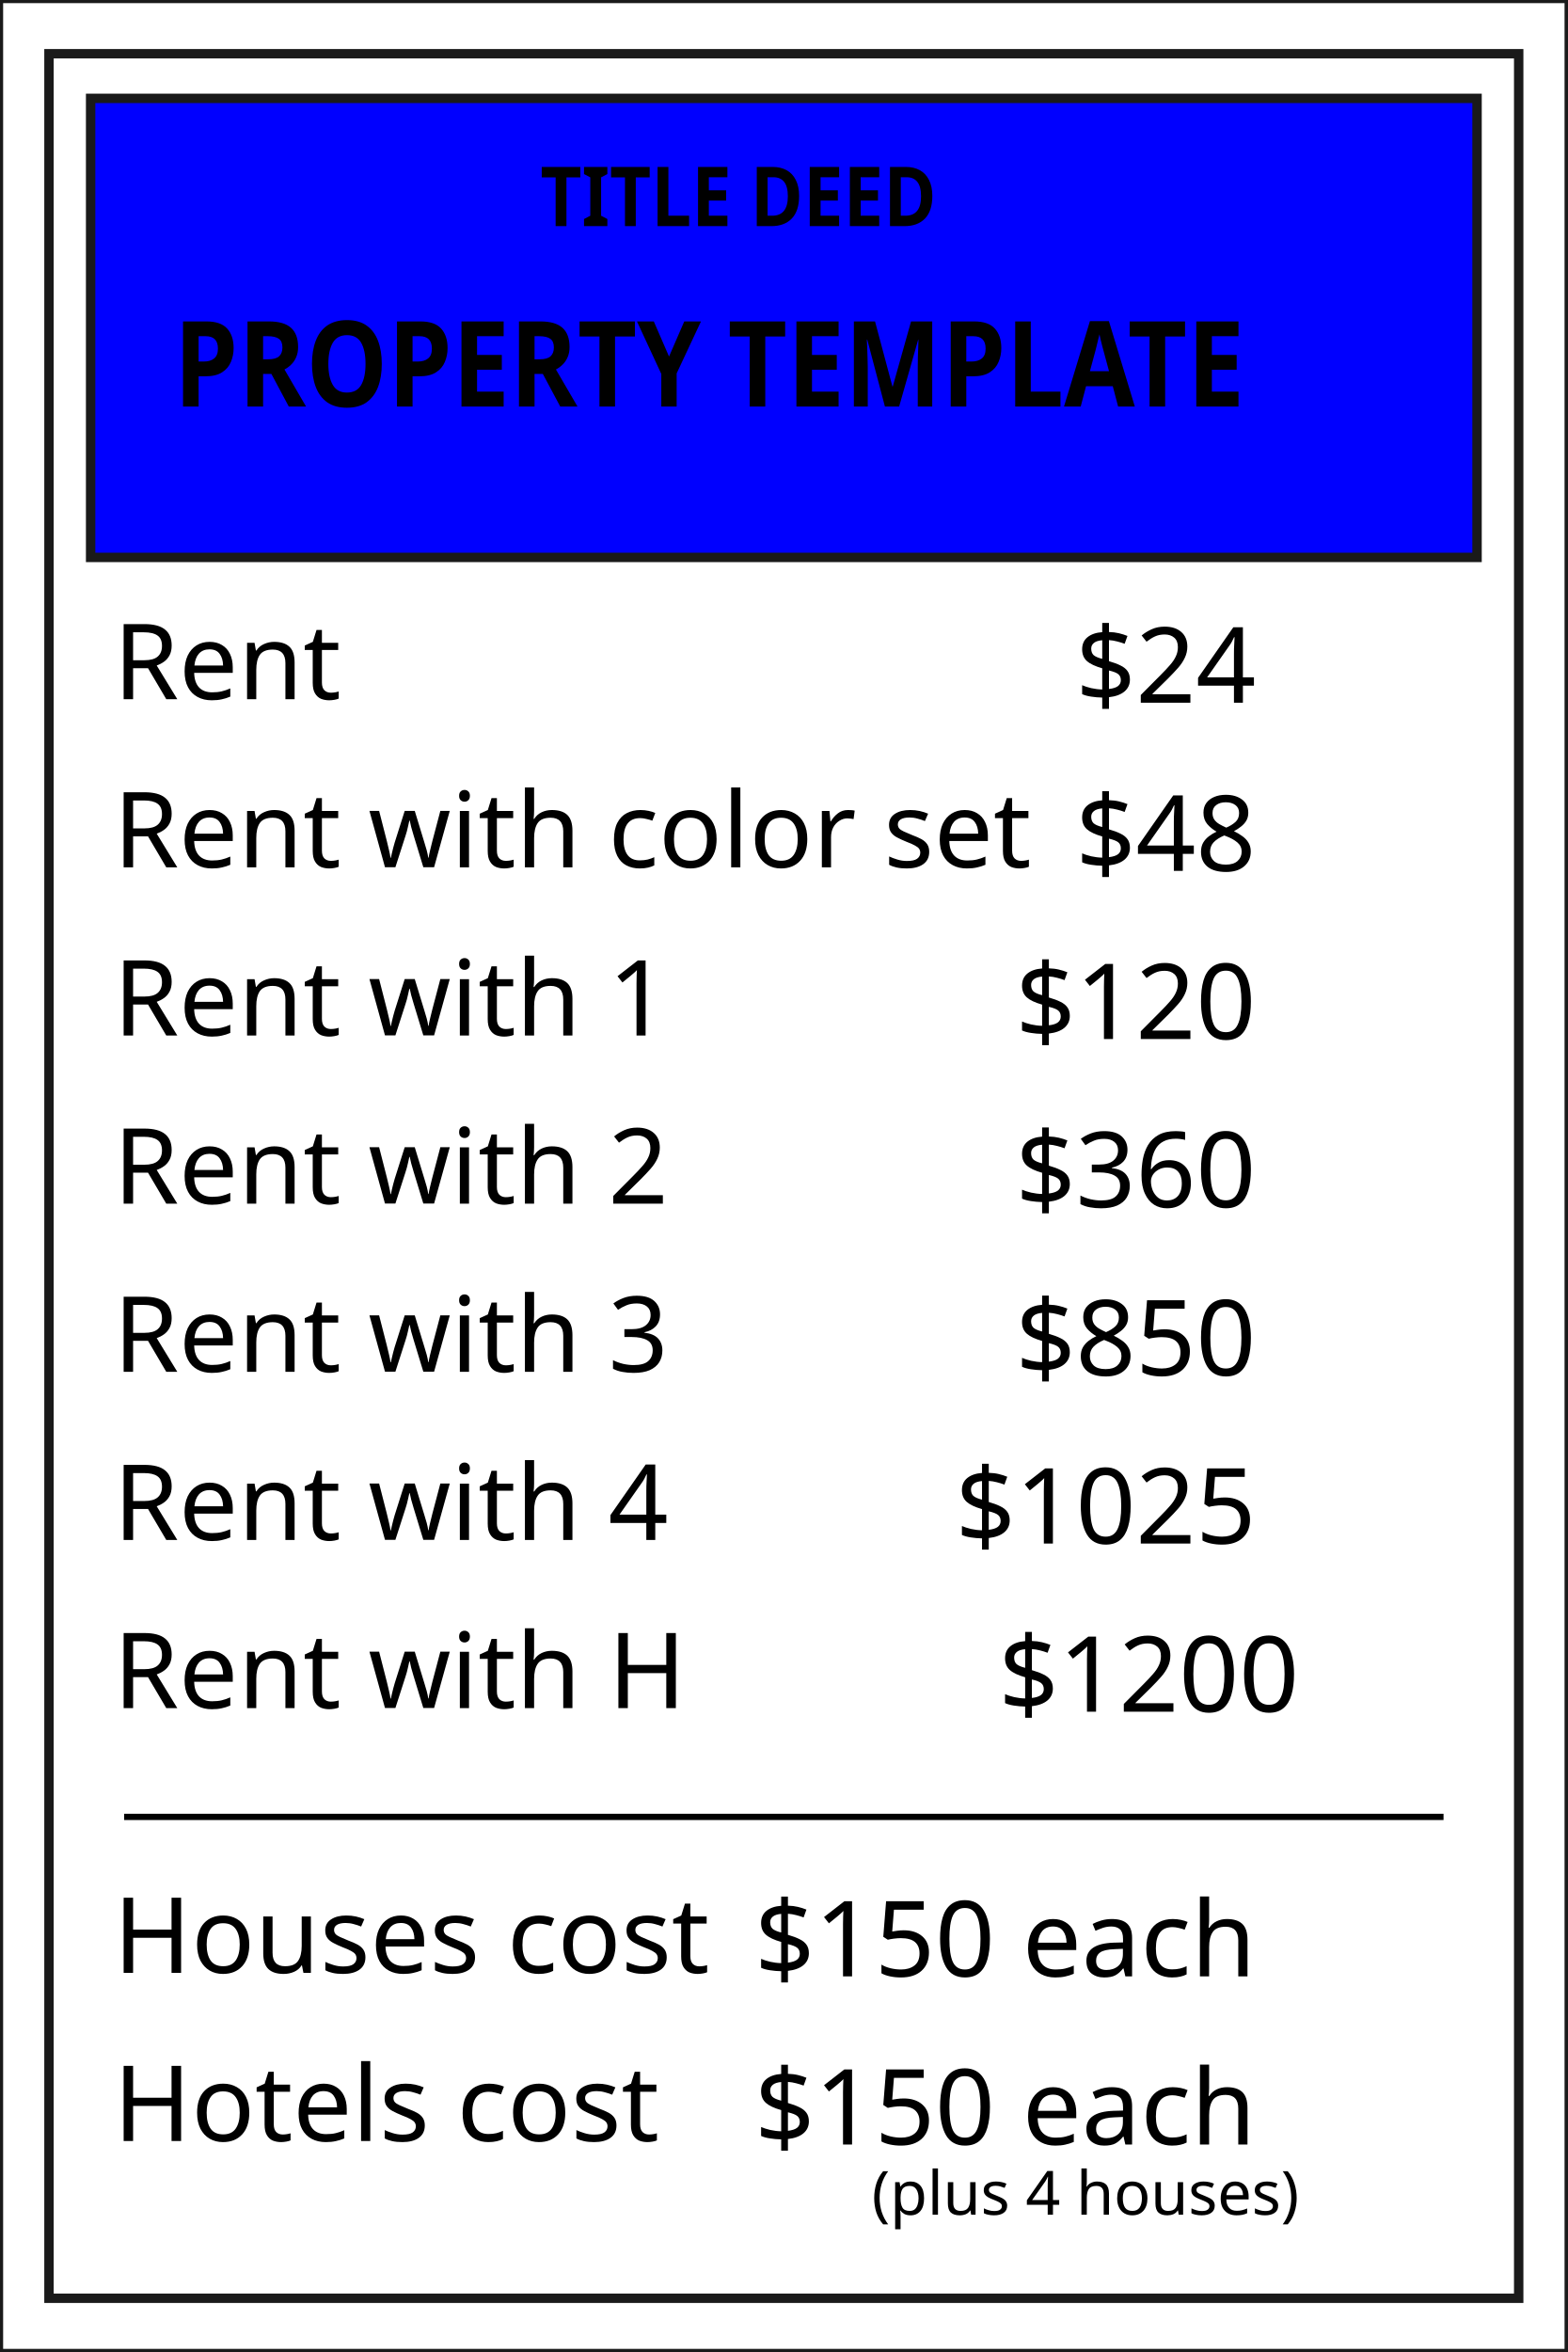
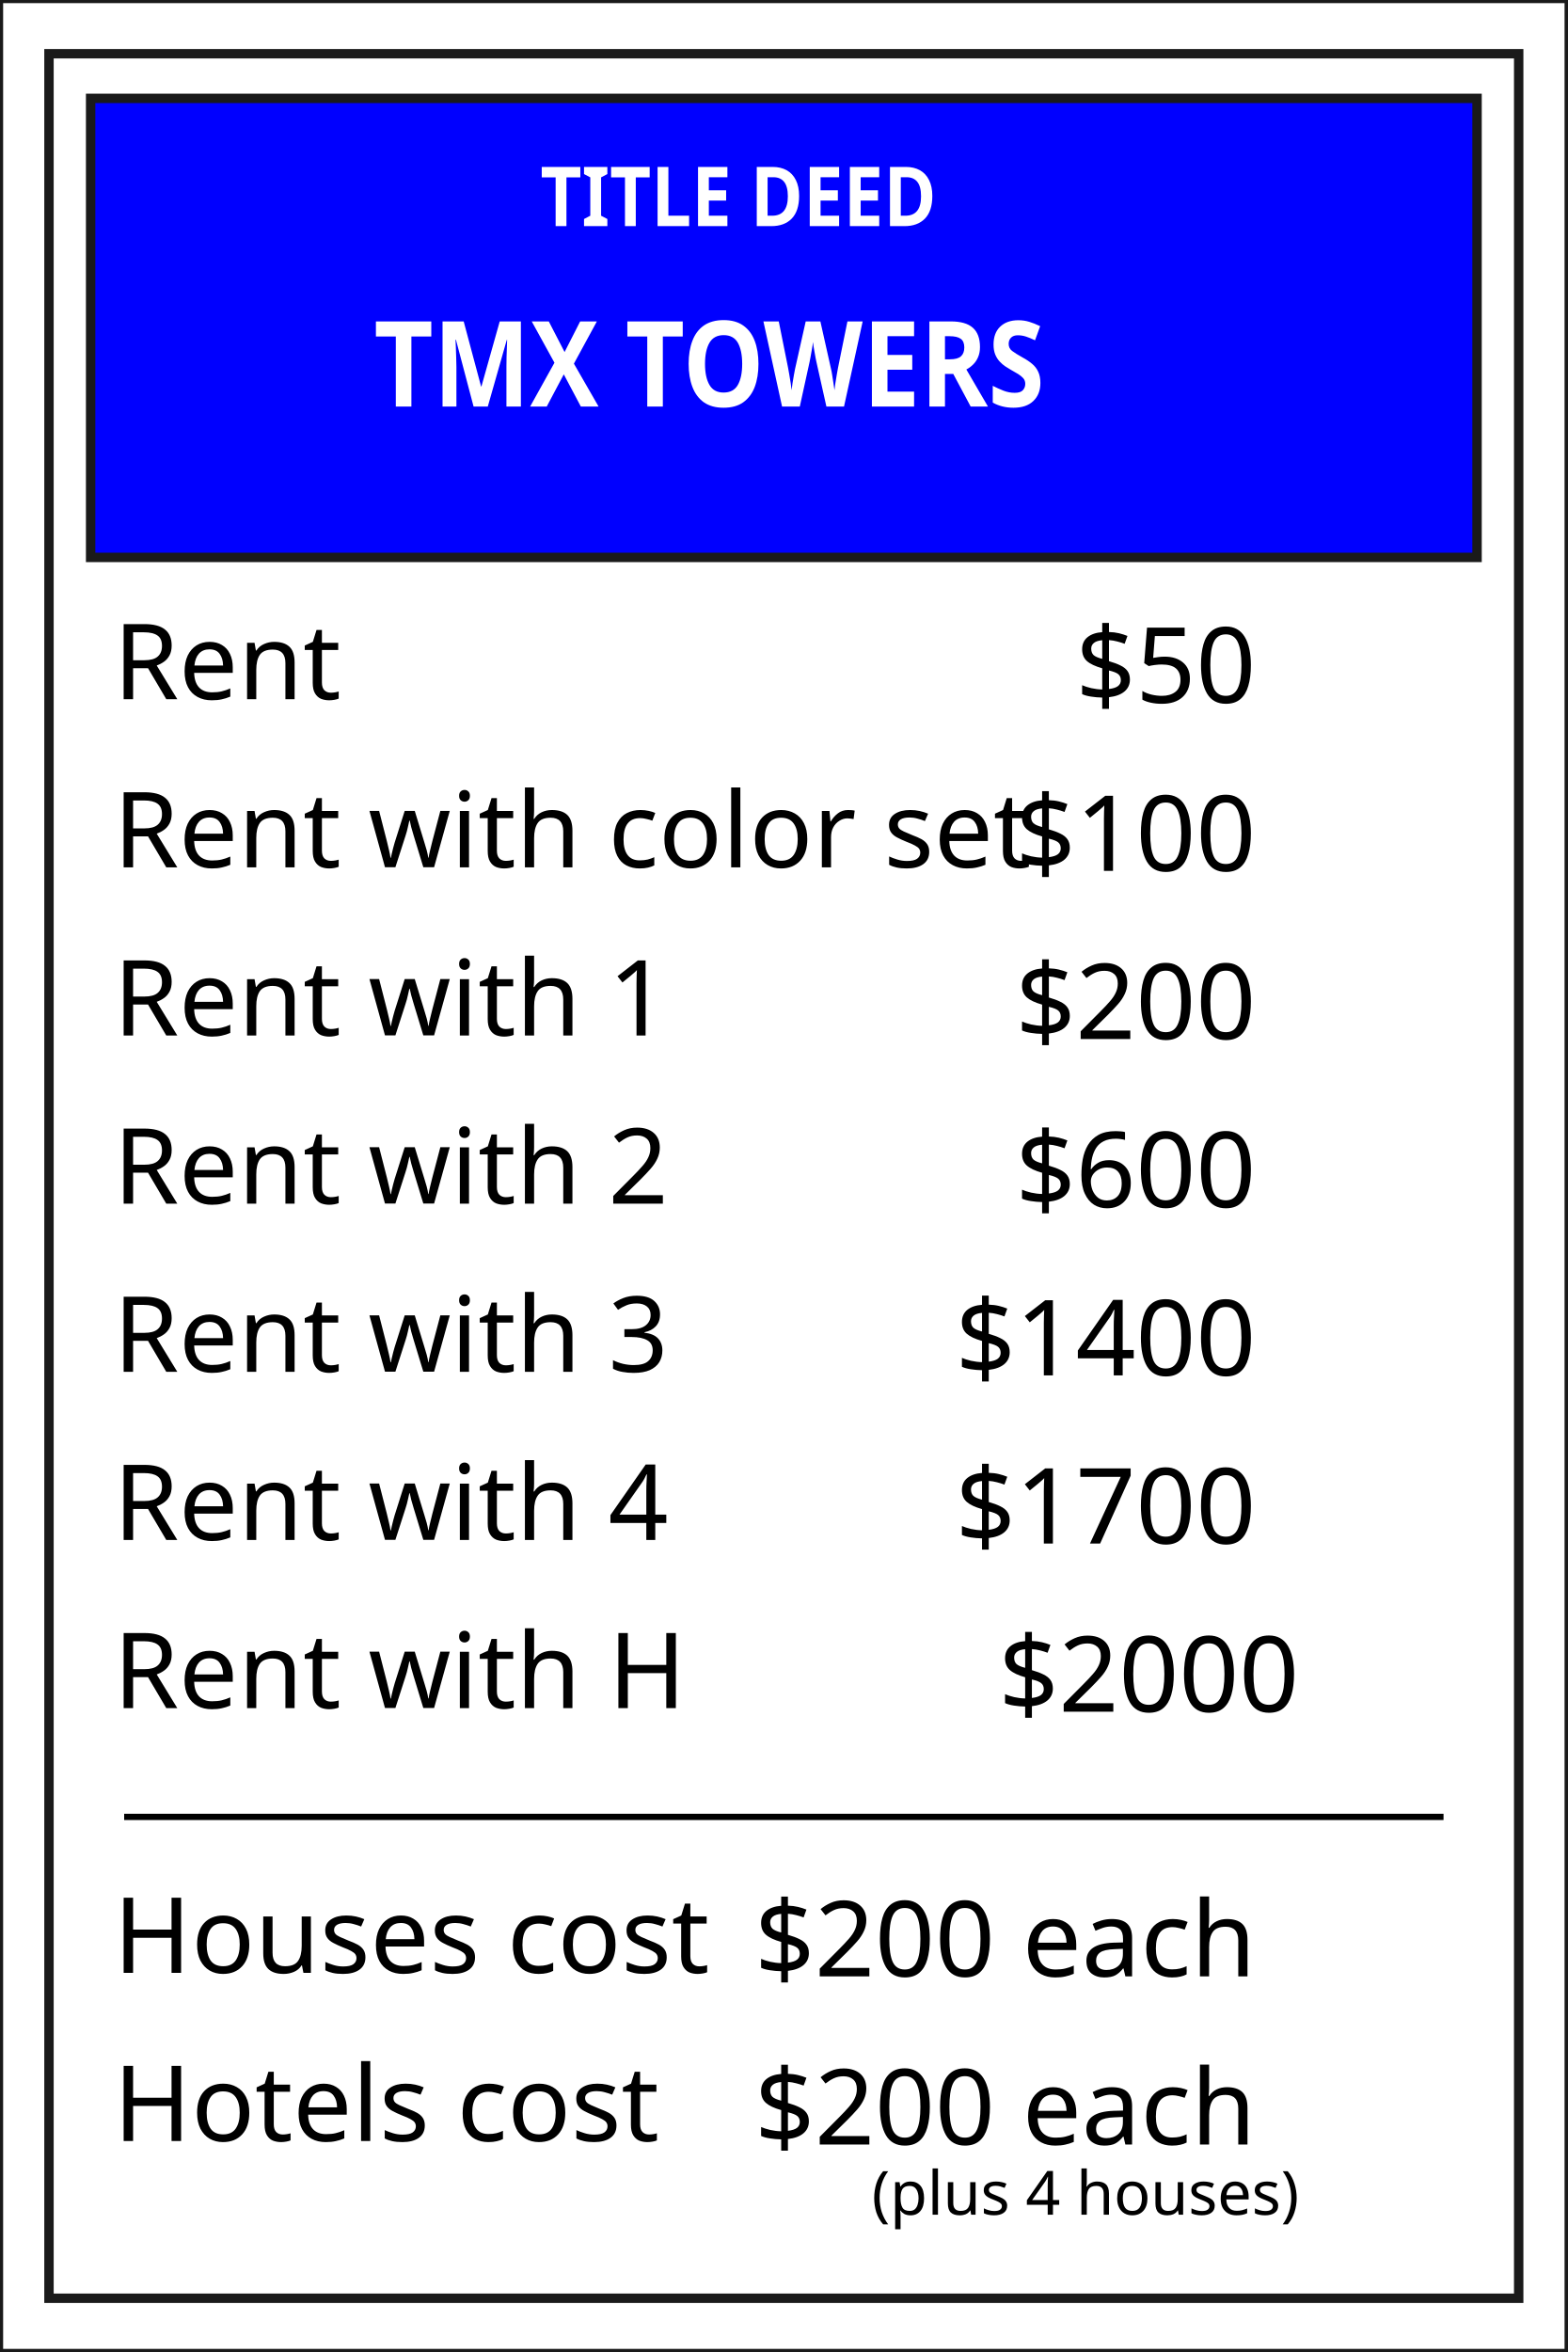
<svg xmlns="http://www.w3.org/2000/svg" width="200mm" height="300mm" viewBox="0 0 200 300" version="1.1" id="svg1">
  <defs id="defs1">
    <linearGradient id="swatch1">
      <stop style="stop-color:#ffff00;stop-opacity:1;" offset="0" id="stop1" />
    </linearGradient>
  </defs>
  <g id="layer1">
    <rect style="fill:#ffffff;stroke:#1a1a1a;stroke-width:0.8;paint-order:markers fill stroke" id="rect2" width="200" height="300" x="0" y="0" />
    <rect style="fill:none;stroke:#1a1a1a;stroke-width:1.2;stroke-dasharray:none;paint-order:stroke fill markers" id="rect1" width="187.501" height="286.291" x="6.249" y="6.854" />
    <rect style="fill:#0000ff;stroke:#1a1a1a;stroke-width:1.2;stroke-dasharray:none;paint-order:markers fill stroke;fill-opacity:1" id="rect1-3" width="176.875" height="58.551" x="11.562" y="12.548" />
    <g id="g17" transform="translate(0.9512508,3.604096)">
      <text xml:space="preserve" style="font-style:normal;font-weight:normal;font-size:10.583px;line-height:1.6;font-family:sans-serif;fill:#000000;fill-opacity:1;stroke:none;stroke-width:0.265" x="13.529" y="85.576" id="text1">
        <tspan id="tspan38" x="13.529" y="85.576" style="font-style:normal;font-variant:normal;font-weight:normal;font-stretch:normal;font-size:13.406px;line-height:1.6;font-family:Sans;-inkscape-font-specification:'Sans, Normal';font-variant-ligatures:normal;font-variant-caps:normal;font-variant-numeric:normal;font-variant-east-asian:normal">Rent</tspan>
        <tspan id="tspan39" x="13.529" y="107.025" style="font-style:normal;font-variant:normal;font-weight:normal;font-stretch:normal;font-size:13.406px;line-height:1.6;font-family:Sans;-inkscape-font-specification:'Sans, Normal';font-variant-ligatures:normal;font-variant-caps:normal;font-variant-numeric:normal;font-variant-east-asian:normal">Rent with color set</tspan>
        <tspan id="tspan40" x="13.529" y="128.474" style="font-style:normal;font-variant:normal;font-weight:normal;font-stretch:normal;font-size:13.406px;line-height:1.6;font-family:Sans;-inkscape-font-specification:'Sans, Normal';font-variant-ligatures:normal;font-variant-caps:normal;font-variant-numeric:normal;font-variant-east-asian:normal">Rent with 1</tspan>
        <tspan id="tspan41" x="13.529" y="149.923" style="font-style:normal;font-variant:normal;font-weight:normal;font-stretch:normal;font-size:13.406px;line-height:1.6;font-family:Sans;-inkscape-font-specification:'Sans, Normal';font-variant-ligatures:normal;font-variant-caps:normal;font-variant-numeric:normal;font-variant-east-asian:normal">Rent with 2</tspan>
        <tspan id="tspan42" x="13.529" y="171.372" style="font-style:normal;font-variant:normal;font-weight:normal;font-stretch:normal;font-size:13.406px;line-height:1.6;font-family:Sans;-inkscape-font-specification:'Sans, Normal';font-variant-ligatures:normal;font-variant-caps:normal;font-variant-numeric:normal;font-variant-east-asian:normal">Rent with 3</tspan>
        <tspan id="tspan43" x="13.529" y="192.821" style="font-style:normal;font-variant:normal;font-weight:normal;font-stretch:normal;font-size:13.406px;line-height:1.6;font-family:Sans;-inkscape-font-specification:'Sans, Normal';font-variant-ligatures:normal;font-variant-caps:normal;font-variant-numeric:normal;font-variant-east-asian:normal">Rent with 4</tspan>
        <tspan id="tspan44" x="13.529" y="214.27" style="font-style:normal;font-variant:normal;font-weight:normal;font-stretch:normal;font-size:13.406px;line-height:1.6;font-family:Sans;-inkscape-font-specification:'Sans, Normal';font-variant-ligatures:normal;font-variant-caps:normal;font-variant-numeric:normal;font-variant-east-asian:normal">Rent with H</tspan>
      </text>
      <text xml:space="preserve" style="font-style:normal;font-weight:normal;font-size:10.583px;line-height:1.6;font-family:sans-serif;text-align:end;text-anchor:end;fill:#000000;fill-opacity:1;stroke:none;stroke-width:0.265" x="184.047" y="86.026" id="text11">
-         <tspan id="tspan11" style="font-style:normal;font-variant:normal;font-weight:normal;font-stretch:normal;font-size:13.406px;line-height:1.6;font-family:Sans;-inkscape-font-specification:'Sans, Normal';font-variant-ligatures:normal;font-variant-caps:normal;font-variant-numeric:normal;font-variant-east-asian:normal;text-align:end;text-anchor:end;stroke-width:0.265" x="184.047" y="86.026">$24</tspan>
-         <tspan style="font-style:normal;font-variant:normal;font-weight:normal;font-stretch:normal;font-size:13.406px;line-height:1.6;font-family:Sans;-inkscape-font-specification:'Sans, Normal';font-variant-ligatures:normal;font-variant-caps:normal;font-variant-numeric:normal;font-variant-east-asian:normal;text-align:end;text-anchor:end;stroke-width:0.265" x="184.047" y="107.475" id="tspan12">$48</tspan>
-         <tspan style="font-style:normal;font-variant:normal;font-weight:normal;font-stretch:normal;font-size:13.406px;line-height:1.6;font-family:Sans;-inkscape-font-specification:'Sans, Normal';font-variant-ligatures:normal;font-variant-caps:normal;font-variant-numeric:normal;font-variant-east-asian:normal;text-align:end;text-anchor:end;stroke-width:0.265" x="184.047" y="128.924" id="tspan13">$120</tspan>
-         <tspan style="font-style:normal;font-variant:normal;font-weight:normal;font-stretch:normal;font-size:13.406px;line-height:1.6;font-family:Sans;-inkscape-font-specification:'Sans, Normal';font-variant-ligatures:normal;font-variant-caps:normal;font-variant-numeric:normal;font-variant-east-asian:normal;text-align:end;text-anchor:end;stroke-width:0.265" x="184.047" y="150.373" id="tspan14">$360</tspan>
-         <tspan style="font-style:normal;font-variant:normal;font-weight:normal;font-stretch:normal;font-size:13.406px;line-height:1.6;font-family:Sans;-inkscape-font-specification:'Sans, Normal';font-variant-ligatures:normal;font-variant-caps:normal;font-variant-numeric:normal;font-variant-east-asian:normal;text-align:end;text-anchor:end;stroke-width:0.265" x="184.047" y="171.822" id="tspan15">$850</tspan>
-         <tspan style="font-style:normal;font-variant:normal;font-weight:normal;font-stretch:normal;font-size:13.406px;line-height:1.6;font-family:Sans;-inkscape-font-specification:'Sans, Normal';font-variant-ligatures:normal;font-variant-caps:normal;font-variant-numeric:normal;font-variant-east-asian:normal;text-align:end;text-anchor:end;stroke-width:0.265" x="184.047" y="193.271" id="tspan16">$1025</tspan>
-         <tspan style="font-style:normal;font-variant:normal;font-weight:normal;font-stretch:normal;font-size:13.406px;line-height:1.6;font-family:Sans;-inkscape-font-specification:'Sans, Normal';font-variant-ligatures:normal;font-variant-caps:normal;font-variant-numeric:normal;font-variant-east-asian:normal;text-align:end;text-anchor:end;stroke-width:0.265" x="184.047" y="214.72" id="tspan17">$1200</tspan>
+         <tspan id="tspan11" style="font-style:normal;font-variant:normal;font-weight:normal;font-stretch:normal;font-size:13.406px;line-height:1.6;font-family:Sans;-inkscape-font-specification:'Sans, Normal';font-variant-ligatures:normal;font-variant-caps:normal;font-variant-numeric:normal;font-variant-east-asian:normal;text-align:end;text-anchor:end;stroke-width:0.265" x="184.047" y="86.026">$50</tspan>
+         <tspan style="font-style:normal;font-variant:normal;font-weight:normal;font-stretch:normal;font-size:13.406px;line-height:1.6;font-family:Sans;-inkscape-font-specification:'Sans, Normal';font-variant-ligatures:normal;font-variant-caps:normal;font-variant-numeric:normal;font-variant-east-asian:normal;text-align:end;text-anchor:end;stroke-width:0.265" x="184.047" y="107.475" id="tspan12">$100</tspan>
+         <tspan style="font-style:normal;font-variant:normal;font-weight:normal;font-stretch:normal;font-size:13.406px;line-height:1.6;font-family:Sans;-inkscape-font-specification:'Sans, Normal';font-variant-ligatures:normal;font-variant-caps:normal;font-variant-numeric:normal;font-variant-east-asian:normal;text-align:end;text-anchor:end;stroke-width:0.265" x="184.047" y="128.924" id="tspan13">$200</tspan>
+         <tspan style="font-style:normal;font-variant:normal;font-weight:normal;font-stretch:normal;font-size:13.406px;line-height:1.6;font-family:Sans;-inkscape-font-specification:'Sans, Normal';font-variant-ligatures:normal;font-variant-caps:normal;font-variant-numeric:normal;font-variant-east-asian:normal;text-align:end;text-anchor:end;stroke-width:0.265" x="184.047" y="150.373" id="tspan14">$600</tspan>
+         <tspan style="font-style:normal;font-variant:normal;font-weight:normal;font-stretch:normal;font-size:13.406px;line-height:1.6;font-family:Sans;-inkscape-font-specification:'Sans, Normal';font-variant-ligatures:normal;font-variant-caps:normal;font-variant-numeric:normal;font-variant-east-asian:normal;text-align:end;text-anchor:end;stroke-width:0.265" x="184.047" y="171.822" id="tspan15">$1400</tspan>
+         <tspan style="font-style:normal;font-variant:normal;font-weight:normal;font-stretch:normal;font-size:13.406px;line-height:1.6;font-family:Sans;-inkscape-font-specification:'Sans, Normal';font-variant-ligatures:normal;font-variant-caps:normal;font-variant-numeric:normal;font-variant-east-asian:normal;text-align:end;text-anchor:end;stroke-width:0.265" x="184.047" y="193.271" id="tspan16">$1700</tspan>
+         <tspan style="font-style:normal;font-variant:normal;font-weight:normal;font-stretch:normal;font-size:13.406px;line-height:1.6;font-family:Sans;-inkscape-font-specification:'Sans, Normal';font-variant-ligatures:normal;font-variant-caps:normal;font-variant-numeric:normal;font-variant-east-asian:normal;text-align:end;text-anchor:end;stroke-width:0.265" x="184.047" y="214.72" id="tspan17">$2000</tspan>
      </text>
    </g>
    <g id="g17-3" transform="translate(0.9512508,166.0587)">
      <text xml:space="preserve" style="font-style:normal;font-variant:normal;font-weight:normal;font-stretch:normal;font-size:13.406px;line-height:1.6;font-family:sans-serif;-inkscape-font-specification:'sans-serif, Normal';font-variant-ligatures:normal;font-variant-caps:normal;font-variant-numeric:normal;font-variant-east-asian:normal;fill:#000000;fill-opacity:1;stroke:none;stroke-width:0.265" x="13.529" y="85.576" id="text1-8">
        <tspan id="tspan1-1" style="font-style:normal;font-variant:normal;font-weight:normal;font-stretch:normal;font-size:13.406px;line-height:1.6;font-family:sans-serif;-inkscape-font-specification:'sans-serif, Normal';font-variant-ligatures:normal;font-variant-caps:normal;font-variant-numeric:normal;font-variant-east-asian:normal;stroke-width:0.265" x="13.529" y="85.576">Houses cost</tspan>
        <tspan style="font-style:normal;font-variant:normal;font-weight:normal;font-stretch:normal;font-size:13.406px;line-height:1.6;font-family:sans-serif;-inkscape-font-specification:'sans-serif, Normal';font-variant-ligatures:normal;font-variant-caps:normal;font-variant-numeric:normal;font-variant-east-asian:normal;stroke-width:0.265" x="13.529" y="107.025" id="tspan8-4">Hotels cost</tspan>
      </text>
      <text xml:space="preserve" style="font-style:normal;font-weight:normal;font-size:10.583px;line-height:0;font-family:sans-serif;text-align:end;text-anchor:end;fill:#000000;fill-opacity:1;stroke:none;stroke-width:0.265" x="184.047" y="86.026" id="text11-9">
-         <tspan style="font-style:normal;font-variant:normal;font-weight:normal;font-stretch:normal;font-size:13.406px;line-height:1.6;font-family:Sans;-inkscape-font-specification:'Sans, Normal';font-variant-ligatures:normal;font-variant-caps:normal;font-variant-numeric:normal;font-variant-east-asian:normal;text-align:end;text-anchor:end;stroke-width:0.265" id="tspan47" x="184.047" y="86.026">$150 each</tspan>
-         <tspan style="font-style:normal;font-variant:normal;font-weight:normal;font-stretch:normal;font-size:13.406px;line-height:1.6;font-family:Sans;-inkscape-font-specification:'Sans, Normal';font-variant-ligatures:normal;font-variant-caps:normal;font-variant-numeric:normal;font-variant-east-asian:normal;text-align:end;text-anchor:end;stroke-width:0.265" id="tspan48" x="184.047" y="107.475">$150 each</tspan>
+         <tspan style="font-style:normal;font-variant:normal;font-weight:normal;font-stretch:normal;font-size:13.406px;line-height:1.6;font-family:Sans;-inkscape-font-specification:'Sans, Normal';font-variant-ligatures:normal;font-variant-caps:normal;font-variant-numeric:normal;font-variant-east-asian:normal;text-align:end;text-anchor:end;stroke-width:0.265" id="tspan47" x="184.047" y="86.026">$200 each</tspan>
+         <tspan style="font-style:normal;font-variant:normal;font-weight:normal;font-stretch:normal;font-size:13.406px;line-height:1.6;font-family:Sans;-inkscape-font-specification:'Sans, Normal';font-variant-ligatures:normal;font-variant-caps:normal;font-variant-numeric:normal;font-variant-east-asian:normal;text-align:end;text-anchor:end;stroke-width:0.265" id="tspan48" x="184.047" y="107.475">$200 each</tspan>
        <tspan style="font-size:7.761px;line-height:1.25;text-align:end;letter-spacing:0px;text-anchor:end;stroke-width:0.265" x="184.047" y="121.428" id="tspan23" dy="-5">(plus 4 houses)</tspan>
      </text>
    </g>
    <path style="fill:none;stroke:#000000;stroke-width:0.8;stroke-linecap:butt;stroke-linejoin:miter;stroke-dasharray:none;stroke-opacity:1" d="M 15.84,231.747 H 184.16" id="path23" />
-     <text xml:space="preserve" style="font-style:normal;font-variant:normal;font-weight:normal;font-stretch:normal;font-size:9.834px;font-family:sans-serif;-inkscape-font-specification:'sans-serif, ';font-variant-ligatures:normal;font-variant-caps:normal;font-variant-numeric:normal;font-variant-east-asian:normal;fill:#000000;fill-opacity:1;stroke:none;stroke-width:0.246" x="107.771" y="26.802" id="text49" transform="scale(0.9291767,1.076222)">
-       <tspan id="tspan49" style="font-style:normal;font-variant:normal;font-weight:bold;font-stretch:normal;font-size:9.834px;font-family:Sans;-inkscape-font-specification:'Sans, Bold';font-variant-ligatures:normal;font-variant-caps:normal;font-variant-numeric:normal;font-variant-east-asian:normal;text-align:center;text-anchor:middle;stroke-width:0.246" x="107.771" y="26.802">TITLE DEED</tspan>
+     <text xml:space="preserve" style="font-style:normal;font-variant:normal;font-weight:normal;font-stretch:normal;font-size:9.834px;font-family:sans-serif;-inkscape-font-specification:'sans-serif, ';font-variant-ligatures:normal;font-variant-caps:normal;font-variant-numeric:normal;font-variant-east-asian:normal;fill:#ffffff;fill-opacity:1;stroke:none;stroke-width:0.246" x="107.771" y="26.802" id="text49" transform="scale(0.9291767,1.076222)">
+       <tspan id="tspan49" style="font-style:normal;font-variant:normal;font-weight:bold;font-stretch:normal;font-size:9.834px;font-family:Sans;-inkscape-font-specification:'Sans, Bold';font-variant-ligatures:normal;font-variant-caps:normal;font-variant-numeric:normal;font-variant-east-asian:normal;text-align:center;text-anchor:middle;stroke-width:0.246;fill:#ffffff" x="107.771" y="26.802">TITLE DEED</tspan>
    </text>
-     <text xml:space="preserve" style="font-style:normal;font-weight:normal;font-size:14.111px;font-family:sans-serif;fill:#000000;fill-opacity:1;stroke:none;stroke-width:0.246" x="106.648" y="48.133" id="text50" transform="scale(0.9282208,1.07733)">
-       <tspan id="tspan50" style="font-weight:bold;font-size:14.111px;text-align:center;text-anchor:middle;stroke-width:0.246" x="106.648" y="48.133">PROPERTY TEMPLATE</tspan>
+     <text xml:space="preserve" style="font-style:normal;font-weight:normal;font-size:14.111px;font-family:sans-serif;fill:#ffffff;fill-opacity:1;stroke:none;stroke-width:0.246" x="106.648" y="48.133" id="text50" transform="scale(0.9282208,1.07733)">
+       <tspan id="tspan50" style="font-weight:bold;font-size:14.111px;text-align:center;text-anchor:middle;stroke-width:0.246;fill:#ffffff" x="106.648" y="48.133">TMX TOWERS</tspan>
    </text>
  </g>
</svg>
